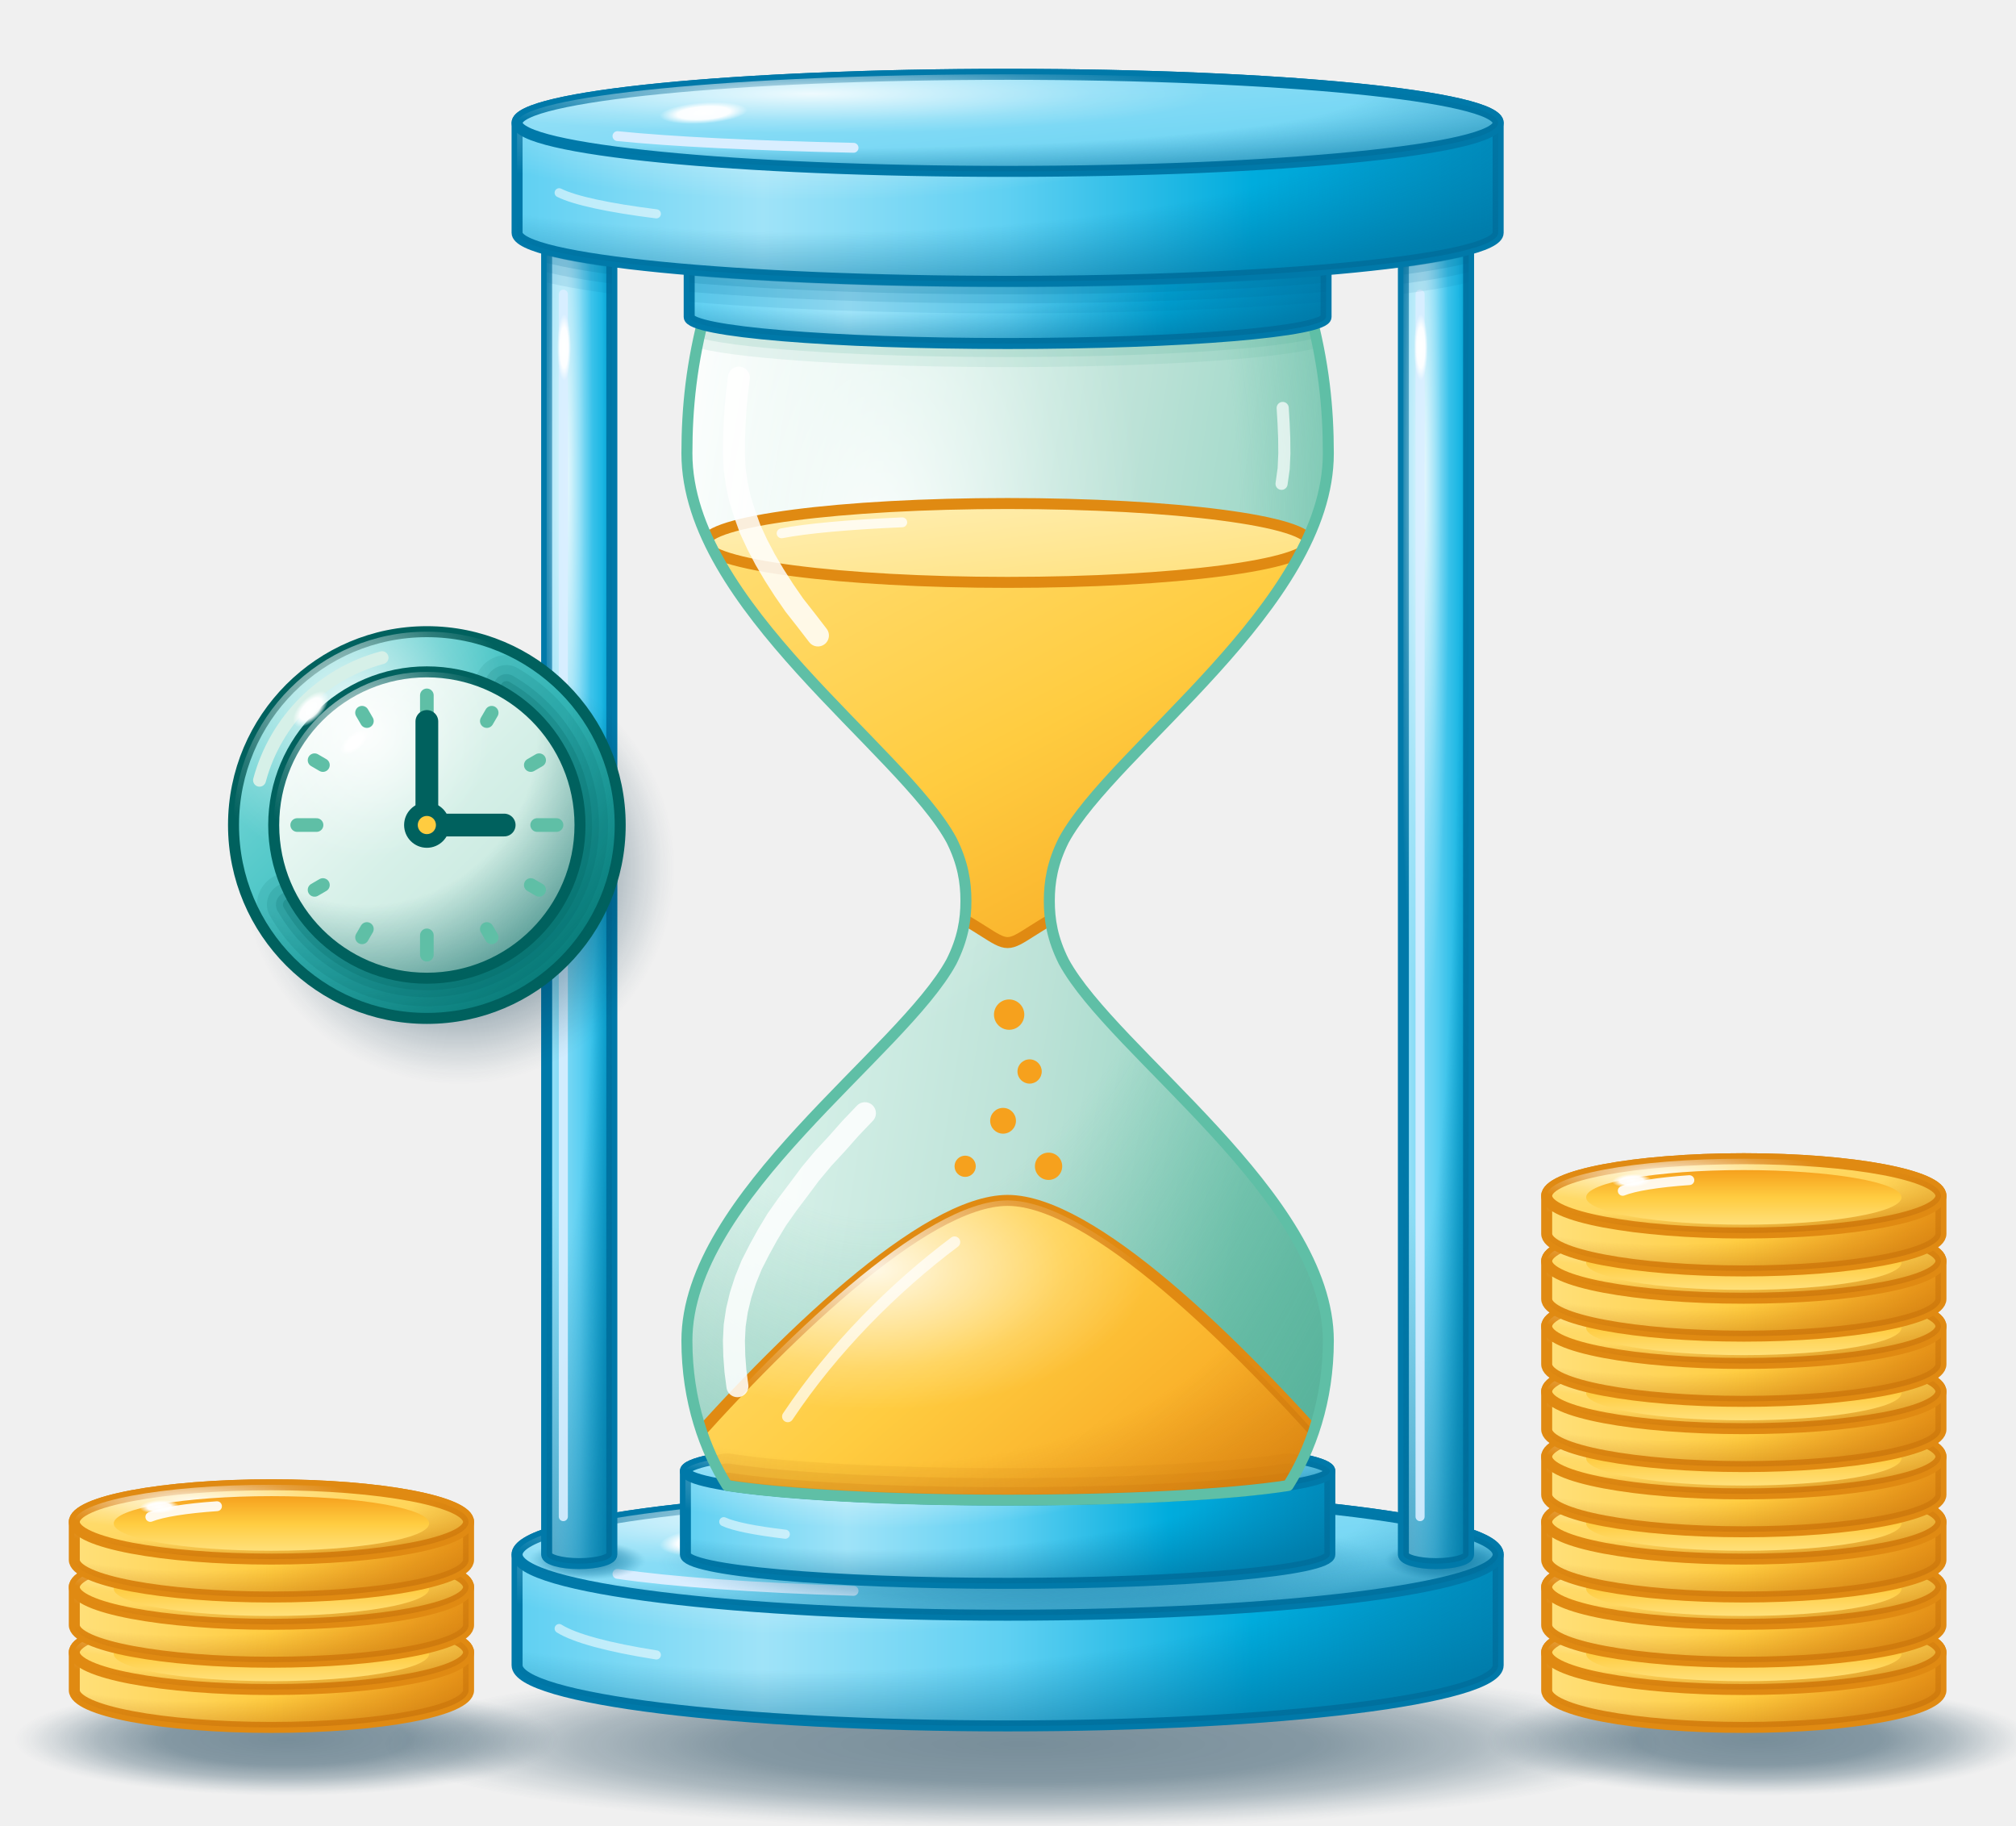
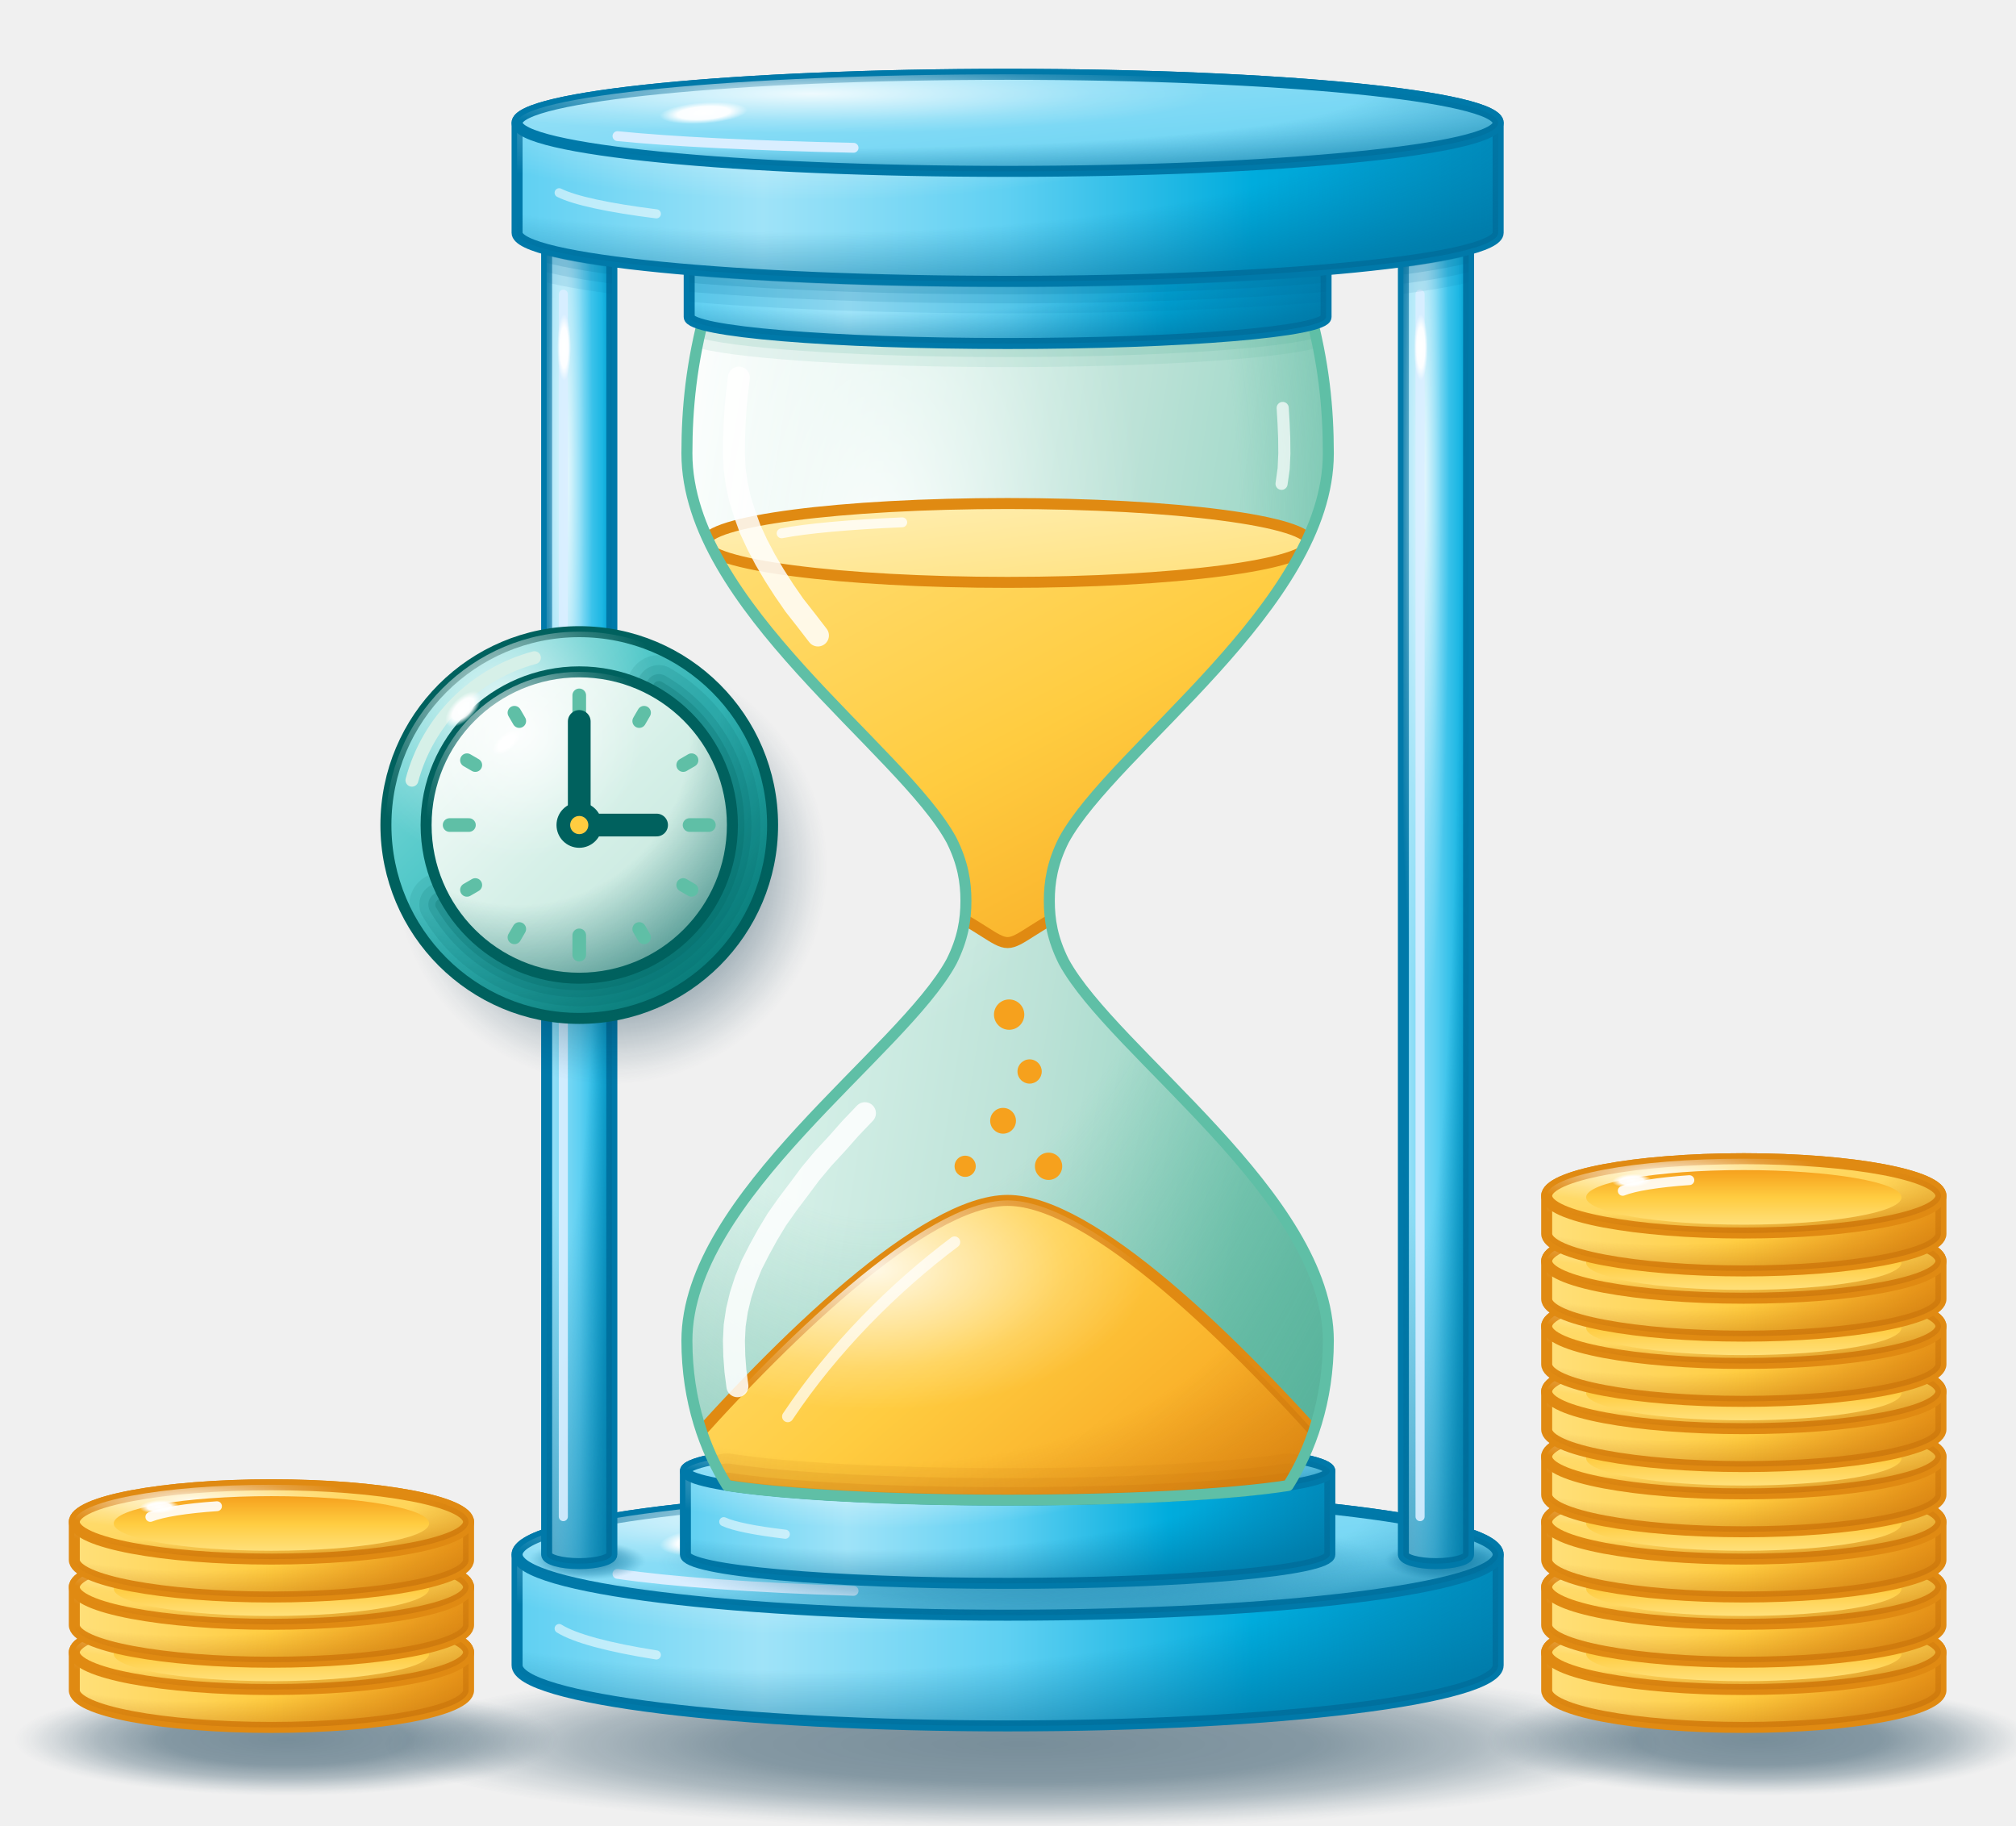
<svg xmlns="http://www.w3.org/2000/svg" viewBox="672 62 2659 2407" width="2659" height="2407">
  <defs>
    <radialGradient id="hourglass-B-clay-shadow">
      <stop offset="0" stop-color="#002c44" stop-opacity="0.5" />
      <stop offset="0.45" stop-color="#002c44" stop-opacity="0.45" />
      <stop offset="0.7" stop-color="#002c44" stop-opacity="0.275" />
      <stop offset="0.85" stop-color="#002c44" stop-opacity="0.12" />
      <stop offset="0.95" stop-color="#002c44" stop-opacity="0.03" />
      <stop offset="1" stop-color="#002c44" stop-opacity="0.0" />
    </radialGradient>
    <clipPath id="hourglass-B-clay-posts">
      <rect x="1393.0" y="330" width="86" height="1782" />
      <rect x="2523.0" y="330" width="86" height="1782" />
    </clipPath>
    <clipPath id="hourglass-B-clay-collar">
      <path d="M1581,380 L1581,480 A420,35 0 0 0 2421,480 L2421,380 A420,35 0 0 0 1581,380 Z" />
    </clipPath>
    <linearGradient id="hourglass-B-clay-frameSide" x1="0" y1="0" x2="1" y2="0">
      <stop offset="0.00" stop-color="#5fd0f2" />
      <stop offset="0.25" stop-color="#9fe3f8" />
      <stop offset="0.50" stop-color="#5fd0f2" />
      <stop offset="0.75" stop-color="#00acdd" />
      <stop offset="1.00" stop-color="#0094c6" />
    </linearGradient>
    <radialGradient id="hourglass-B-clay-puff-006a96" cx=".3" cy=".2" r="1.02">
      <stop offset="0" stop-color="#fff" stop-opacity="0.85" />
      <stop offset="0.12" stop-color="#fff" stop-opacity="0.55" />
      <stop offset="0.28" stop-color="#fff" stop-opacity="0.18" />
      <stop offset="0.4" stop-color="#fff" stop-opacity="0" />
      <stop offset="0.55" stop-color="#006a96" stop-opacity="0" />
      <stop offset="0.72" stop-color="#006a96" stop-opacity="0.3" />
      <stop offset="0.86" stop-color="#006a96" stop-opacity="0.55" />
      <stop offset="1" stop-color="#006a96" stop-opacity="0.72" />
    </radialGradient>
    <linearGradient id="hourglass-B-clay-frameTop" x1="0" y1="0" x2="1" y2="1">
      <stop offset="0.00" stop-color="#9fe3f8" />
      <stop offset="1.00" stop-color="#5fd0f2" />
    </linearGradient>
    <radialGradient id="hourglass-B-clay-spec">
      <stop offset="0" stop-color="#fff" stop-opacity="1" />
      <stop offset="0.6" stop-color="#fff" stop-opacity="0.95" />
      <stop offset="1" stop-color="#fff" stop-opacity="0" />
    </radialGradient>
    <radialGradient id="hourglass-B-clay-occ">
      <stop offset="0" stop-color="#006a96" stop-opacity="0.55" />
      <stop offset="0.45" stop-color="#006a96" stop-opacity="0.495" />
      <stop offset="0.7" stop-color="#006a96" stop-opacity="0.303" />
      <stop offset="0.85" stop-color="#006a96" stop-opacity="0.132" />
      <stop offset="0.95" stop-color="#006a96" stop-opacity="0.033" />
      <stop offset="1" stop-color="#006a96" stop-opacity="0.0" />
    </radialGradient>
    <linearGradient id="hourglass-B-clay-post" x1="0" y1="0" x2="1" y2="0">
      <stop offset="0.00" stop-color="#9fe3f8" />
      <stop offset="0.50" stop-color="#5fd0f2" />
      <stop offset="1.00" stop-color="#00acdd" />
    </linearGradient>
    <clipPath id="hourglass-B-clay-glassclip">
      <path d="M2399,470 C2418,540 2424,600 2424,660 C2424,860 2140,1050 2075,1170 C2060,1200 2056,1225 2056,1250 C2056,1275 2060,1300 2075,1330 C2140,1450 2424,1640 2424,1830 C2424,1910 2400,1975 2371,2021 A425,38 0 0 1 1631,2021 C1602,1975 1578,1910 1578,1830 C1578,1640 1862,1450 1927,1330 C1942,1300 1946,1275 1946,1250 C1946,1225 1942,1200 1927,1170 C1862,1050 1578,860 1578,660 C1578,600 1584,540 1603,470 Z" />
    </clipPath>
    <linearGradient id="hourglass-B-clay-glass" x1="0" y1="0" x2="1" y2="0.3">
      <stop offset="0.00" stop-color="#ffffff" />
      <stop offset="0.33" stop-color="#d6f0e8" />
      <stop offset="0.67" stop-color="#bce2d7" />
      <stop offset="1.00" stop-color="#8fd3c0" />
    </linearGradient>
    <radialGradient id="hourglass-B-clay-puff-3fa58b" cx=".3" cy=".2" r="1.02">
      <stop offset="0" stop-color="#fff" stop-opacity="0.85" />
      <stop offset="0.12" stop-color="#fff" stop-opacity="0.55" />
      <stop offset="0.28" stop-color="#fff" stop-opacity="0.18" />
      <stop offset="0.4" stop-color="#fff" stop-opacity="0" />
      <stop offset="0.55" stop-color="#3fa58b" stop-opacity="0" />
      <stop offset="0.72" stop-color="#3fa58b" stop-opacity="0.3" />
      <stop offset="0.86" stop-color="#3fa58b" stop-opacity="0.55" />
      <stop offset="1" stop-color="#3fa58b" stop-opacity="0.72" />
    </radialGradient>
    <linearGradient id="hourglass-B-clay-sand" x1="0" y1="0" x2="1" y2="1">
      <stop offset="0.00" stop-color="#ffe07a" />
      <stop offset="0.50" stop-color="#ffcc40" />
      <stop offset="1.00" stop-color="#f6a11d" />
    </linearGradient>
    <linearGradient id="hourglass-B-clay-sandTop" x1="0" y1="0" x2="1" y2="1">
      <stop offset="0.00" stop-color="#fff0b8" />
      <stop offset="1.00" stop-color="#ffe07a" />
    </linearGradient>
    <linearGradient id="hourglass-B-clay-pile" x1="0" y1="0" x2="1" y2="0.6">
      <stop offset="0.00" stop-color="#ffe07a" />
      <stop offset="0.50" stop-color="#ffcc40" />
      <stop offset="1.00" stop-color="#f6a11d" />
    </linearGradient>
    <radialGradient id="hourglass-B-clay-puff-c26f0a" cx=".3" cy=".2" r="1.02">
      <stop offset="0" stop-color="#fff" stop-opacity="0.85" />
      <stop offset="0.12" stop-color="#fff" stop-opacity="0.55" />
      <stop offset="0.28" stop-color="#fff" stop-opacity="0.18" />
      <stop offset="0.4" stop-color="#fff" stop-opacity="0" />
      <stop offset="0.55" stop-color="#c26f0a" stop-opacity="0" />
      <stop offset="0.72" stop-color="#c26f0a" stop-opacity="0.3" />
      <stop offset="0.86" stop-color="#c26f0a" stop-opacity="0.55" />
      <stop offset="1" stop-color="#c26f0a" stop-opacity="0.72" />
    </radialGradient>
    <radialGradient id="hourglass-B-clay-drop">
      <stop offset="0" stop-color="#002c44" stop-opacity="0.5" />
      <stop offset="0.45" stop-color="#002c44" stop-opacity="0.45" />
      <stop offset="0.7" stop-color="#002c44" stop-opacity="0.275" />
      <stop offset="0.85" stop-color="#002c44" stop-opacity="0.12" />
      <stop offset="0.95" stop-color="#002c44" stop-opacity="0.03" />
      <stop offset="1" stop-color="#002c44" stop-opacity="0.0" />
    </radialGradient>
    <linearGradient id="hourglass-B-clay-bezelL" x1="0" y1="0" x2="1" y2="1">
      <stop offset="0.00" stop-color="#8fe0e0" />
      <stop offset="0.50" stop-color="#3bbfc0" />
      <stop offset="1.00" stop-color="#059390" />
    </linearGradient>
    <radialGradient id="hourglass-B-clay-puff-00615e" cx=".3" cy=".2" r="1.02">
      <stop offset="0" stop-color="#fff" stop-opacity="0.85" />
      <stop offset="0.12" stop-color="#fff" stop-opacity="0.55" />
      <stop offset="0.28" stop-color="#fff" stop-opacity="0.18" />
      <stop offset="0.4" stop-color="#fff" stop-opacity="0" />
      <stop offset="0.55" stop-color="#00615e" stop-opacity="0" />
      <stop offset="0.72" stop-color="#00615e" stop-opacity="0.3" />
      <stop offset="0.86" stop-color="#00615e" stop-opacity="0.55" />
      <stop offset="1" stop-color="#00615e" stop-opacity="0.72" />
    </radialGradient>
    <linearGradient id="hourglass-B-clay-faceL" x1="0" y1="0" x2="1" y2="1">
      <stop offset="0.00" stop-color="#ffffff" />
      <stop offset="0.50" stop-color="#d6f0e8" />
      <stop offset="1.00" stop-color="#bce2d7" />
    </linearGradient>
    <linearGradient id="hourglass-B-clay-coinSide" x1="0" y1="0" x2="1" y2="0">
      <stop offset="0.00" stop-color="#ffe07a" />
      <stop offset="0.50" stop-color="#ffcc40" />
      <stop offset="1.00" stop-color="#f6a11d" />
    </linearGradient>
    <linearGradient id="hourglass-B-clay-coinTop" x1="0" y1="0" x2="1" y2="1">
      <stop offset="0.00" stop-color="#ffe07a" />
      <stop offset="1.00" stop-color="#ffcc40" />
    </linearGradient>
    <linearGradient id="hourglass-B-clay-coinRecess" x1="0" y1="0" x2="0" y2="1">
      <stop offset="0.00" stop-color="#f6a11d" />
      <stop offset="0.50" stop-color="#ffcc40" />
      <stop offset="1.00" stop-color="#ffe07a" />
    </linearGradient>
    <radialGradient id="hourglass-B-clay-coinocc">
      <stop offset="0" stop-color="#c26f0a" stop-opacity="0.55" />
      <stop offset="0.45" stop-color="#c26f0a" stop-opacity="0.495" />
      <stop offset="0.7" stop-color="#c26f0a" stop-opacity="0.303" />
      <stop offset="0.85" stop-color="#c26f0a" stop-opacity="0.132" />
      <stop offset="0.95" stop-color="#c26f0a" stop-opacity="0.033" />
      <stop offset="1" stop-color="#c26f0a" stop-opacity="0.0" />
    </radialGradient>
  </defs>
  <ellipse cx="2021" cy="2362" rx="840" ry="112" fill="url(#hourglass-B-clay-shadow)" />
  <ellipse cx="1050" cy="2356" rx="360" ry="74" fill="url(#hourglass-B-clay-shadow)" />
  <ellipse cx="2992" cy="2356" rx="360" ry="74" fill="url(#hourglass-B-clay-shadow)" />
  <path d="M1354,2112 L1354,2258 A647,80 0 0 0 2648,2258 L2648,2112 A647,80 0 0 0 1354,2112 Z" fill="url(#hourglass-B-clay-frameSide)" stroke="#0079a9" stroke-width="14.5" stroke-linejoin="round" />
  <path d="M1354,2112 L1354,2258 A647,80 0 0 0 2648,2258 L2648,2112 A647,80 0 0 0 1354,2112 Z" fill="url(#hourglass-B-clay-puff-006a96)" />
  <ellipse cx="2001" cy="2112" rx="647" ry="80" fill="url(#hourglass-B-clay-frameTop)" stroke="#0079a9" stroke-width="14.5" stroke-linejoin="round" />
  <ellipse cx="2001" cy="2112" rx="647" ry="80" fill="url(#hourglass-B-clay-puff-006a96)" />
  <ellipse cx="1600" cy="2096" rx="58" ry="18" transform="rotate(-4 1600 2096)" fill="url(#hourglass-B-clay-spec)" />
  <path d="M1486.4,2137.5 A594.2,50.96 0 0 0 1797.8,2159.9" fill="none" stroke="#d9eeff" stroke-width="13" stroke-linecap="round" />
  <path d="M1409.5,2209.6 A604.76,80 0 0 0 1537.7,2244.4" fill="none" stroke="#ffffff" stroke-width="12" stroke-linecap="round" opacity="0.55" />
  <ellipse cx="1446" cy="2120" rx="78" ry="26" fill="url(#hourglass-B-clay-occ)" />
  <ellipse cx="2576" cy="2120" rx="78" ry="26" fill="url(#hourglass-B-clay-occ)" />
  <ellipse cx="2016" cy="2122" rx="475" ry="72" fill="url(#hourglass-B-clay-occ)" />
  <path d="M1393.0,330 L1393.0,2112 A43.0,12 0 0 0 1479.0,2112 L1479.0,330 Z" fill="url(#hourglass-B-clay-post)" stroke="#0079a9" stroke-width="14.5" stroke-linejoin="round" />
  <path d="M1393.0,330 L1393.0,2112 A43.0,12 0 0 0 1479.0,2112 L1479.0,330 Z" fill="url(#hourglass-B-clay-puff-006a96)" />
  <path d="M1415.0,450 V2062" fill="none" stroke="#d9eeff" stroke-width="12" stroke-linecap="round" opacity="0.9" />
  <path d="M2523.0,330 L2523.0,2112 A43.0,12 0 0 0 2609.0,2112 L2609.0,330 Z" fill="url(#hourglass-B-clay-post)" stroke="#0079a9" stroke-width="14.5" stroke-linejoin="round" />
  <path d="M2523.0,330 L2523.0,2112 A43.0,12 0 0 0 2609.0,2112 L2609.0,330 Z" fill="url(#hourglass-B-clay-puff-006a96)" />
  <path d="M2545.0,450 V2062" fill="none" stroke="#d9eeff" stroke-width="12" stroke-linecap="round" opacity="0.9" />
  <path d="M1576,2002 L1576,2112 A425,38 0 0 0 2426,2112 L2426,2002 A425,38 0 0 0 1576,2002 Z" fill="url(#hourglass-B-clay-frameSide)" stroke="#0079a9" stroke-width="14.5" stroke-linejoin="round" />
  <path d="M1576,2002 L1576,2112 A425,38 0 0 0 2426,2112 L2426,2002 A425,38 0 0 0 1576,2002 Z" fill="url(#hourglass-B-clay-puff-006a96)" />
  <ellipse cx="2001" cy="2002" rx="425" ry="38" fill="url(#hourglass-B-clay-frameTop)" stroke="#0079a9" stroke-width="14.5" stroke-linejoin="round" />
  <ellipse cx="2001" cy="2002" rx="425" ry="38" fill="url(#hourglass-B-clay-puff-006a96)" />
  <ellipse cx="1738" cy="1994" rx="38" ry="9" transform="rotate(-4 1738 1994)" fill="url(#hourglass-B-clay-spec)" />
  <path d="M1678.7,2006.5 A372.2,8.96 0 0 0 1873.7,2010.4" fill="none" stroke="#d9eeff" stroke-width="13" stroke-linecap="round" />
  <path d="M1626.6,2068.7 A382.76,38 0 0 0 1707.8,2085.2" fill="none" stroke="#ffffff" stroke-width="12" stroke-linecap="round" opacity="0.55" />
  <path d="M2399,470 C2418,540 2424,600 2424,660 C2424,860 2140,1050 2075,1170 C2060,1200 2056,1225 2056,1250 C2056,1275 2060,1300 2075,1330 C2140,1450 2424,1640 2424,1830 C2424,1910 2400,1975 2371,2021 A425,38 0 0 1 1631,2021 C1602,1975 1578,1910 1578,1830 C1578,1640 1862,1450 1927,1330 C1942,1300 1946,1275 1946,1250 C1946,1225 1942,1200 1927,1170 C1862,1050 1578,860 1578,660 C1578,600 1584,540 1603,470 Z" fill="url(#hourglass-B-clay-glass)" />
  <path d="M2399,470 C2418,540 2424,600 2424,660 C2424,860 2140,1050 2075,1170 C2060,1200 2056,1225 2056,1250 C2056,1275 2060,1300 2075,1330 C2140,1450 2424,1640 2424,1830 C2424,1910 2400,1975 2371,2021 A425,38 0 0 1 1631,2021 C1602,1975 1578,1910 1578,1830 C1578,1640 1862,1450 1927,1330 C1942,1300 1946,1275 1946,1250 C1946,1225 1942,1200 1927,1170 C1862,1050 1578,860 1578,660 C1578,600 1584,540 1603,470 Z" fill="url(#hourglass-B-clay-puff-3fa58b)" />
  <g clip-path="url(#hourglass-B-clay-glassclip)">
    <path d="M1501,778 H2501 V1150 C2071,1215 2035,1305 2001,1305 C1967,1305 1931,1215 1501,1150 Z" fill="url(#hourglass-B-clay-sand)" stroke="#e08a12" stroke-width="14.5" stroke-linejoin="round" />
    <ellipse cx="2001" cy="778" rx="399" ry="52" fill="url(#hourglass-B-clay-sandTop)" stroke="#e08a12" stroke-width="14.5" stroke-linejoin="round" />
    <path d="M1702.9,765.3 A328.944,30 0 0 1 1862.0,750.8" fill="none" stroke="#ffffff" stroke-width="13" stroke-linecap="round" opacity="0.8" />
    <circle cx="2003" cy="1400" r="20" fill="#f6a11d" />
    <circle cx="2030" cy="1475" r="16" fill="#f6a11d" />
    <circle cx="1995" cy="1540" r="17" fill="#f6a11d" />
    <circle cx="2055" cy="1600" r="18" fill="#f6a11d" />
    <circle cx="1945" cy="1600" r="14" fill="#f6a11d" />
    <path d="M1561,1990 C1701,1830 1891,1645 2001,1645 C2111,1645 2301,1830 2441,1990 V2100 H1561 Z" fill="url(#hourglass-B-clay-pile)" stroke="#e08a12" stroke-width="14.5" stroke-linejoin="round" />
    <path d="M1561,1990 C1701,1830 1891,1645 2001,1645 C2111,1645 2301,1830 2441,1990 V2100 H1561 Z" fill="url(#hourglass-B-clay-puff-c26f0a)" />
    <g>
      <path d="M2371,2021 A425,38 0 0 1 1631,2021" fill="none" stroke="#c26f0a" stroke-width="84.5" stroke-opacity="0.1" stroke-linecap="round" />
      <path d="M2371,2021 A425,38 0 0 1 1631,2021" fill="none" stroke="#c26f0a" stroke-width="58.1" stroke-opacity="0.13" stroke-linecap="round" />
      <path d="M2371,2021 A425,38 0 0 1 1631,2021" fill="none" stroke="#c26f0a" stroke-width="34.3" stroke-opacity="0.17" stroke-linecap="round" />
      <path d="M2371,2021 A425,38 0 0 1 1631,2021" fill="none" stroke="#c26f0a" stroke-width="15.8" stroke-opacity="0.22" stroke-linecap="round" />
    </g>
    <g>
      <path d="M1603,480 A420,35 0 0 0 2399,480" fill="none" stroke="#3fa58b" stroke-width="84.5" stroke-opacity="0.1" stroke-linecap="round" />
      <path d="M1603,480 A420,35 0 0 0 2399,480" fill="none" stroke="#3fa58b" stroke-width="58.1" stroke-opacity="0.13" stroke-linecap="round" />
      <path d="M1603,480 A420,35 0 0 0 2399,480" fill="none" stroke="#3fa58b" stroke-width="34.3" stroke-opacity="0.17" stroke-linecap="round" />
      <path d="M1603,480 A420,35 0 0 0 2399,480" fill="none" stroke="#3fa58b" stroke-width="15.8" stroke-opacity="0.22" stroke-linecap="round" />
    </g>
    <path d="M1931,1700 C1851,1760 1771,1840 1711,1930" fill="none" stroke="#ffffff" stroke-width="15" stroke-linecap="round" opacity="0.7" />
  </g>
  <path d="M1646.5,560 L1644.1,580 L1642.2,600 L1641.0,620 L1640.2,640 L1640.0,660 L1640.9,680 L1643.7,700 L1648.0,720 L1654.3,740 L1661.5,760 L1670.8,780 L1681.3,800 L1693.1,820 L1705.9,840 L1719.7,860 L1735.4,880 L1750.8,900" fill="none" stroke="#ffffff" stroke-width="29" stroke-linecap="round" opacity="0.85" />
  <path d="M1812.8,1530 L1793.7,1550 L1776.0,1570 L1757.5,1590 L1740.8,1610 L1725.9,1630 L1710.8,1650 L1696.7,1670 L1684.6,1690 L1673.6,1710 L1663.4,1730 L1655.3,1750 L1648.8,1770 L1644.0,1790 L1641.0,1810 L1640.0,1830 L1640.5,1850 L1642.0,1870 L1644.6,1890" fill="none" stroke="#ffffff" stroke-width="29" stroke-linecap="round" opacity="0.85" />
  <path d="M2363.8,600 L2365.0,620 L2365.8,640 L2366.0,660 L2365.1,680 L2362.3,700" fill="none" stroke="#ffffff" stroke-width="16" stroke-linecap="round" opacity="0.7" />
  <path d="M2399,470 C2418,540 2424,600 2424,660 C2424,860 2140,1050 2075,1170 C2060,1200 2056,1225 2056,1250 C2056,1275 2060,1300 2075,1330 C2140,1450 2424,1640 2424,1830 C2424,1910 2400,1975 2371,2021 A425,38 0 0 1 1631,2021 C1602,1975 1578,1910 1578,1830 C1578,1640 1862,1450 1927,1330 C1942,1300 1946,1275 1946,1250 C1946,1225 1942,1200 1927,1170 C1862,1050 1578,860 1578,660 C1578,600 1584,540 1603,470 Z" fill="none" stroke="#5fbfa6" stroke-width="14.5" stroke-linejoin="round" />
  <path d="M1581,380 L1581,480 A420,35 0 0 0 2421,480 L2421,380 A420,35 0 0 0 1581,380 Z" fill="url(#hourglass-B-clay-frameSide)" stroke="#0079a9" stroke-width="14.5" stroke-linejoin="round" />
  <path d="M1581,380 L1581,480 A420,35 0 0 0 2421,480 L2421,380 A420,35 0 0 0 1581,380 Z" fill="url(#hourglass-B-clay-puff-006a96)" />
  <g clip-path="url(#hourglass-B-clay-posts)">
    <path d="M1354,369 A647,64 0 0 0 2648,369" fill="none" stroke="#006a96" stroke-width="84.5" stroke-opacity="0.1" stroke-linecap="round" />
    <path d="M1354,369 A647,64 0 0 0 2648,369" fill="none" stroke="#006a96" stroke-width="58.1" stroke-opacity="0.13" stroke-linecap="round" />
    <path d="M1354,369 A647,64 0 0 0 2648,369" fill="none" stroke="#006a96" stroke-width="34.3" stroke-opacity="0.17" stroke-linecap="round" />
    <path d="M1354,369 A647,64 0 0 0 2648,369" fill="none" stroke="#006a96" stroke-width="15.8" stroke-opacity="0.22" stroke-linecap="round" />
  </g>
  <g clip-path="url(#hourglass-B-clay-collar)">
    <path d="M1354,369 A647,64 0 0 0 2648,369" fill="none" stroke="#006a96" stroke-width="84.5" stroke-opacity="0.1" stroke-linecap="round" />
    <path d="M1354,369 A647,64 0 0 0 2648,369" fill="none" stroke="#006a96" stroke-width="58.1" stroke-opacity="0.13" stroke-linecap="round" />
    <path d="M1354,369 A647,64 0 0 0 2648,369" fill="none" stroke="#006a96" stroke-width="34.3" stroke-opacity="0.17" stroke-linecap="round" />
    <path d="M1354,369 A647,64 0 0 0 2648,369" fill="none" stroke="#006a96" stroke-width="15.8" stroke-opacity="0.22" stroke-linecap="round" />
  </g>
  <path d="M1354,224 L1354,369 A647,64 0 0 0 2648,369 L2648,224 A647,64 0 0 0 1354,224 Z" fill="url(#hourglass-B-clay-frameSide)" stroke="#0079a9" stroke-width="14.5" stroke-linejoin="round" />
  <path d="M1354,224 L1354,369 A647,64 0 0 0 2648,369 L2648,224 A647,64 0 0 0 1354,224 Z" fill="url(#hourglass-B-clay-puff-006a96)" />
  <ellipse cx="2001" cy="224" rx="647" ry="64" fill="url(#hourglass-B-clay-frameTop)" stroke="#0079a9" stroke-width="14.5" stroke-linejoin="round" />
  <ellipse cx="2001" cy="224" rx="647" ry="64" fill="url(#hourglass-B-clay-puff-006a96)" />
  <ellipse cx="1600" cy="211" rx="58" ry="14" transform="rotate(-4 1600 211)" fill="url(#hourglass-B-clay-spec)" />
  <path d="M1486.4,241.5 A594.2,34.96 0 0 0 1797.8,256.9" fill="none" stroke="#d9eeff" stroke-width="13" stroke-linecap="round" />
  <path d="M1409.5,316.2 A604.76,64 0 0 0 1537.7,344.0" fill="none" stroke="#ffffff" stroke-width="12" stroke-linecap="round" opacity="0.55" />
  <ellipse cx="1416" cy="520" rx="9" ry="44" transform="rotate(0 1416 520)" fill="url(#hourglass-B-clay-spec)" />
  <ellipse cx="2546" cy="520" rx="9" ry="44" transform="rotate(0 2546 520)" fill="url(#hourglass-B-clay-spec)" />
-   <ellipse cx="1276.9" cy="1206.5" rx="286.0" ry="286.0" fill="url(#hourglass-B-clay-drop)" />
-   <circle cx="1235" cy="1150" r="255" fill="url(#hourglass-B-clay-bezelL)" stroke="#00615e" stroke-width="14.5" stroke-linejoin="round" />
-   <circle cx="1235" cy="1150" r="255" fill="url(#hourglass-B-clay-puff-00615e)" />
-   <path d="M1014.3,1090.9 A228.5,228.5 0 0 1 1175.9,929.3" fill="none" stroke="#d6f0e8" stroke-width="17" stroke-linecap="round" />
+   <ellipse cx="1477.9" cy="1206.5" rx="286.0" ry="286.0" fill="url(#hourglass-B-clay-drop)" />
+   <circle cx="1436" cy="1150" r="255" fill="url(#hourglass-B-clay-bezelL)" stroke="#00615e" stroke-width="14.5" stroke-linejoin="round" />
+   <circle cx="1436" cy="1150" r="255" fill="url(#hourglass-B-clay-puff-00615e)" />
+   <path d="M1215.3,1090.9 A228.5,228.5 0 0 1 1376.9,929.3" fill="none" stroke="#d6f0e8" stroke-width="17" stroke-linecap="round" />
  <g>
-     <path d="M1340.0,968.1 A210,210 0 1 1 1053.1,1255.0" fill="none" stroke="#00615e" stroke-width="84.5" stroke-opacity="0.1" stroke-linecap="round" />
-     <path d="M1340.0,968.1 A210,210 0 1 1 1053.1,1255.0" fill="none" stroke="#00615e" stroke-width="58.1" stroke-opacity="0.13" stroke-linecap="round" />
-     <path d="M1340.0,968.1 A210,210 0 1 1 1053.1,1255.0" fill="none" stroke="#00615e" stroke-width="34.3" stroke-opacity="0.17" stroke-linecap="round" />
-     <path d="M1340.0,968.1 A210,210 0 1 1 1053.1,1255.0" fill="none" stroke="#00615e" stroke-width="15.8" stroke-opacity="0.22" stroke-linecap="round" />
+     <path d="M1541.0,968.1 A210,210 0 1 1 1254.1,1255.0" fill="none" stroke="#00615e" stroke-width="84.5" stroke-opacity="0.1" stroke-linecap="round" />
+     <path d="M1541.0,968.1 A210,210 0 1 1 1254.1,1255.0" fill="none" stroke="#00615e" stroke-width="58.1" stroke-opacity="0.13" stroke-linecap="round" />
+     <path d="M1541.0,968.1 A210,210 0 1 1 1254.1,1255.0" fill="none" stroke="#00615e" stroke-width="34.3" stroke-opacity="0.17" stroke-linecap="round" />
+     <path d="M1541.0,968.1 A210,210 0 1 1 1254.1,1255.0" fill="none" stroke="#00615e" stroke-width="15.8" stroke-opacity="0.22" stroke-linecap="round" />
  </g>
-   <circle cx="1235" cy="1150" r="202" fill="url(#hourglass-B-clay-faceL)" stroke="#00615e" stroke-width="14.5" stroke-linejoin="round" />
-   <circle cx="1235" cy="1150" r="202" fill="url(#hourglass-B-clay-puff-00615e)" />
-   <path d="M1380.5,1150.0 L1406.0,1150.0" stroke="#5fbfa6" stroke-width="18" stroke-linecap="round" />
-   <path d="M1372.1,1229.1 L1383.1,1235.5" stroke="#5fbfa6" stroke-width="18" stroke-linecap="round" />
-   <path d="M1314.1,1287.1 L1320.5,1298.1" stroke="#5fbfa6" stroke-width="18" stroke-linecap="round" />
-   <path d="M1235.0,1295.5 L1235.0,1321.0" stroke="#5fbfa6" stroke-width="18" stroke-linecap="round" />
-   <path d="M1155.9,1287.1 L1149.5,1298.1" stroke="#5fbfa6" stroke-width="18" stroke-linecap="round" />
-   <path d="M1097.9,1229.1 L1086.9,1235.5" stroke="#5fbfa6" stroke-width="18" stroke-linecap="round" />
-   <path d="M1089.5,1150.0 L1064.0,1150.0" stroke="#5fbfa6" stroke-width="18" stroke-linecap="round" />
-   <path d="M1097.9,1070.9 L1086.9,1064.5" stroke="#5fbfa6" stroke-width="18" stroke-linecap="round" />
-   <path d="M1155.9,1012.9 L1149.5,1001.9" stroke="#5fbfa6" stroke-width="18" stroke-linecap="round" />
-   <path d="M1235.0,1004.5 L1235.0,979.0" stroke="#5fbfa6" stroke-width="18" stroke-linecap="round" />
-   <path d="M1314.1,1012.9 L1320.5,1001.9" stroke="#5fbfa6" stroke-width="18" stroke-linecap="round" />
-   <path d="M1372.1,1070.9 L1383.1,1064.5" stroke="#5fbfa6" stroke-width="18" stroke-linecap="round" />
-   <path d="M1235,1013.4 V1150 H1337" fill="none" stroke="#00615e" stroke-width="30" stroke-linecap="round" stroke-linejoin="round" />
-   <circle cx="1235" cy="1150" r="30" fill="#00615e" />
-   <circle cx="1235" cy="1150" r="12" fill="#ffcc40" />
-   <ellipse cx="1082" cy="997" rx="30" ry="15" transform="rotate(-45 1082 997)" fill="url(#hourglass-B-clay-spec)" />
-   <ellipse cx="1139" cy="1041" rx="22" ry="11" transform="rotate(-40 1139 1041)" fill="url(#hourglass-B-clay-spec)" />
+   <circle cx="1436" cy="1150" r="202" fill="url(#hourglass-B-clay-faceL)" stroke="#00615e" stroke-width="14.5" stroke-linejoin="round" />
+   <circle cx="1436" cy="1150" r="202" fill="url(#hourglass-B-clay-puff-00615e)" />
+   <path d="M1581.5,1150.0 L1607.0,1150.0" stroke="#5fbfa6" stroke-width="18" stroke-linecap="round" />
+   <path d="M1573.1,1229.1 L1584.1,1235.5" stroke="#5fbfa6" stroke-width="18" stroke-linecap="round" />
+   <path d="M1515.1,1287.1 L1521.5,1298.1" stroke="#5fbfa6" stroke-width="18" stroke-linecap="round" />
+   <path d="M1436.0,1295.5 L1436.0,1321.0" stroke="#5fbfa6" stroke-width="18" stroke-linecap="round" />
+   <path d="M1356.9,1287.1 L1350.5,1298.1" stroke="#5fbfa6" stroke-width="18" stroke-linecap="round" />
+   <path d="M1298.9,1229.1 L1287.9,1235.5" stroke="#5fbfa6" stroke-width="18" stroke-linecap="round" />
+   <path d="M1290.5,1150.0 L1265.0,1150.0" stroke="#5fbfa6" stroke-width="18" stroke-linecap="round" />
+   <path d="M1298.9,1070.9 L1287.9,1064.5" stroke="#5fbfa6" stroke-width="18" stroke-linecap="round" />
+   <path d="M1356.9,1012.9 L1350.5,1001.9" stroke="#5fbfa6" stroke-width="18" stroke-linecap="round" />
+   <path d="M1436.0,1004.5 L1436.0,979.0" stroke="#5fbfa6" stroke-width="18" stroke-linecap="round" />
+   <path d="M1515.1,1012.9 L1521.5,1001.9" stroke="#5fbfa6" stroke-width="18" stroke-linecap="round" />
+   <path d="M1573.1,1070.9 L1584.1,1064.5" stroke="#5fbfa6" stroke-width="18" stroke-linecap="round" />
+   <path d="M1436,1013.4 V1150 H1538" fill="none" stroke="#00615e" stroke-width="30" stroke-linecap="round" stroke-linejoin="round" />
+   <circle cx="1436" cy="1150" r="30" fill="#00615e" />
+   <circle cx="1436" cy="1150" r="12" fill="#ffcc40" />
+   <ellipse cx="1283" cy="997" rx="30" ry="15" transform="rotate(-45 1283 997)" fill="url(#hourglass-B-clay-spec)" />
+   <ellipse cx="1340" cy="1041" rx="22" ry="11" transform="rotate(-40 1340 1041)" fill="url(#hourglass-B-clay-spec)" />
  <path d="M770,2241 L770,2291 A260,49 0 0 0 1290,2291 L1290,2241 A260,49 0 0 0 770,2241 Z" fill="url(#hourglass-B-clay-coinSide)" stroke="#e08a12" stroke-width="14.5" stroke-linejoin="round" />
  <path d="M770,2241 L770,2291 A260,49 0 0 0 1290,2291 L1290,2241 A260,49 0 0 0 770,2241 Z" fill="url(#hourglass-B-clay-puff-c26f0a)" />
  <ellipse cx="1030" cy="2241" rx="260" ry="49" fill="url(#hourglass-B-clay-coinTop)" stroke="#e08a12" stroke-width="14.5" stroke-linejoin="round" />
  <ellipse cx="1030" cy="2241" rx="260" ry="49" fill="url(#hourglass-B-clay-puff-c26f0a)" />
  <ellipse cx="1030" cy="2243" rx="208" ry="36" fill="url(#hourglass-B-clay-coinRecess)" />
  <path d="M870.3,2234.4 A170,25 0 0 1 958.2,2220.3" fill="none" stroke="#ffffff" stroke-width="13" stroke-linecap="round" opacity="0.9" />
  <ellipse cx="882" cy="2221" rx="26" ry="9" transform="rotate(-3 882 2221)" fill="url(#hourglass-B-clay-spec)" />
  <ellipse cx="1038" cy="2215" rx="238" ry="35.3" fill="url(#hourglass-B-clay-coinocc)" />
  <path d="M770,2155 L770,2205 A260,49 0 0 0 1290,2205 L1290,2155 A260,49 0 0 0 770,2155 Z" fill="url(#hourglass-B-clay-coinSide)" stroke="#e08a12" stroke-width="14.5" stroke-linejoin="round" />
  <path d="M770,2155 L770,2205 A260,49 0 0 0 1290,2205 L1290,2155 A260,49 0 0 0 770,2155 Z" fill="url(#hourglass-B-clay-puff-c26f0a)" />
  <ellipse cx="1030" cy="2155" rx="260" ry="49" fill="url(#hourglass-B-clay-coinTop)" stroke="#e08a12" stroke-width="14.5" stroke-linejoin="round" />
  <ellipse cx="1030" cy="2155" rx="260" ry="49" fill="url(#hourglass-B-clay-puff-c26f0a)" />
  <ellipse cx="1030" cy="2157" rx="208" ry="36" fill="url(#hourglass-B-clay-coinRecess)" />
  <path d="M870.3,2148.4 A170,25 0 0 1 958.2,2134.3" fill="none" stroke="#ffffff" stroke-width="13" stroke-linecap="round" opacity="0.9" />
  <ellipse cx="882" cy="2135" rx="26" ry="9" transform="rotate(-3 882 2135)" fill="url(#hourglass-B-clay-spec)" />
  <ellipse cx="1038" cy="2129" rx="238" ry="35.3" fill="url(#hourglass-B-clay-coinocc)" />
  <path d="M770,2069 L770,2119 A260,49 0 0 0 1290,2119 L1290,2069 A260,49 0 0 0 770,2069 Z" fill="url(#hourglass-B-clay-coinSide)" stroke="#e08a12" stroke-width="14.5" stroke-linejoin="round" />
  <path d="M770,2069 L770,2119 A260,49 0 0 0 1290,2119 L1290,2069 A260,49 0 0 0 770,2069 Z" fill="url(#hourglass-B-clay-puff-c26f0a)" />
  <ellipse cx="1030" cy="2069" rx="260" ry="49" fill="url(#hourglass-B-clay-coinTop)" stroke="#e08a12" stroke-width="14.5" stroke-linejoin="round" />
  <ellipse cx="1030" cy="2069" rx="260" ry="49" fill="url(#hourglass-B-clay-puff-c26f0a)" />
  <ellipse cx="1030" cy="2071" rx="208" ry="36" fill="url(#hourglass-B-clay-coinRecess)" />
  <path d="M870.3,2062.4 A170,25 0 0 1 958.2,2048.3" fill="none" stroke="#ffffff" stroke-width="13" stroke-linecap="round" opacity="0.9" />
  <ellipse cx="882" cy="2049" rx="26" ry="9" transform="rotate(-3 882 2049)" fill="url(#hourglass-B-clay-spec)" />
  <path d="M2712,2241 L2712,2291 A260,49 0 0 0 3232,2291 L3232,2241 A260,49 0 0 0 2712,2241 Z" fill="url(#hourglass-B-clay-coinSide)" stroke="#e08a12" stroke-width="14.5" stroke-linejoin="round" />
  <path d="M2712,2241 L2712,2291 A260,49 0 0 0 3232,2291 L3232,2241 A260,49 0 0 0 2712,2241 Z" fill="url(#hourglass-B-clay-puff-c26f0a)" />
  <ellipse cx="2972" cy="2241" rx="260" ry="49" fill="url(#hourglass-B-clay-coinTop)" stroke="#e08a12" stroke-width="14.5" stroke-linejoin="round" />
  <ellipse cx="2972" cy="2241" rx="260" ry="49" fill="url(#hourglass-B-clay-puff-c26f0a)" />
  <ellipse cx="2972" cy="2243" rx="208" ry="36" fill="url(#hourglass-B-clay-coinRecess)" />
  <path d="M2812.3,2234.4 A170,25 0 0 1 2900.2,2220.3" fill="none" stroke="#ffffff" stroke-width="13" stroke-linecap="round" opacity="0.9" />
  <ellipse cx="2824" cy="2221" rx="26" ry="9" transform="rotate(-3 2824 2221)" fill="url(#hourglass-B-clay-spec)" />
  <ellipse cx="2980" cy="2215" rx="238" ry="35.3" fill="url(#hourglass-B-clay-coinocc)" />
  <path d="M2712,2155 L2712,2205 A260,49 0 0 0 3232,2205 L3232,2155 A260,49 0 0 0 2712,2155 Z" fill="url(#hourglass-B-clay-coinSide)" stroke="#e08a12" stroke-width="14.5" stroke-linejoin="round" />
  <path d="M2712,2155 L2712,2205 A260,49 0 0 0 3232,2205 L3232,2155 A260,49 0 0 0 2712,2155 Z" fill="url(#hourglass-B-clay-puff-c26f0a)" />
  <ellipse cx="2972" cy="2155" rx="260" ry="49" fill="url(#hourglass-B-clay-coinTop)" stroke="#e08a12" stroke-width="14.5" stroke-linejoin="round" />
  <ellipse cx="2972" cy="2155" rx="260" ry="49" fill="url(#hourglass-B-clay-puff-c26f0a)" />
  <ellipse cx="2972" cy="2157" rx="208" ry="36" fill="url(#hourglass-B-clay-coinRecess)" />
  <path d="M2812.3,2148.4 A170,25 0 0 1 2900.2,2134.3" fill="none" stroke="#ffffff" stroke-width="13" stroke-linecap="round" opacity="0.9" />
  <ellipse cx="2824" cy="2135" rx="26" ry="9" transform="rotate(-3 2824 2135)" fill="url(#hourglass-B-clay-spec)" />
  <ellipse cx="2980" cy="2129" rx="238" ry="35.3" fill="url(#hourglass-B-clay-coinocc)" />
  <path d="M2712,2069 L2712,2119 A260,49 0 0 0 3232,2119 L3232,2069 A260,49 0 0 0 2712,2069 Z" fill="url(#hourglass-B-clay-coinSide)" stroke="#e08a12" stroke-width="14.5" stroke-linejoin="round" />
  <path d="M2712,2069 L2712,2119 A260,49 0 0 0 3232,2119 L3232,2069 A260,49 0 0 0 2712,2069 Z" fill="url(#hourglass-B-clay-puff-c26f0a)" />
  <ellipse cx="2972" cy="2069" rx="260" ry="49" fill="url(#hourglass-B-clay-coinTop)" stroke="#e08a12" stroke-width="14.5" stroke-linejoin="round" />
  <ellipse cx="2972" cy="2069" rx="260" ry="49" fill="url(#hourglass-B-clay-puff-c26f0a)" />
  <ellipse cx="2972" cy="2071" rx="208" ry="36" fill="url(#hourglass-B-clay-coinRecess)" />
  <path d="M2812.3,2062.4 A170,25 0 0 1 2900.2,2048.3" fill="none" stroke="#ffffff" stroke-width="13" stroke-linecap="round" opacity="0.9" />
  <ellipse cx="2824" cy="2049" rx="26" ry="9" transform="rotate(-3 2824 2049)" fill="url(#hourglass-B-clay-spec)" />
  <ellipse cx="2980" cy="2043" rx="238" ry="35.3" fill="url(#hourglass-B-clay-coinocc)" />
  <path d="M2712,1983 L2712,2033 A260,49 0 0 0 3232,2033 L3232,1983 A260,49 0 0 0 2712,1983 Z" fill="url(#hourglass-B-clay-coinSide)" stroke="#e08a12" stroke-width="14.5" stroke-linejoin="round" />
  <path d="M2712,1983 L2712,2033 A260,49 0 0 0 3232,2033 L3232,1983 A260,49 0 0 0 2712,1983 Z" fill="url(#hourglass-B-clay-puff-c26f0a)" />
  <ellipse cx="2972" cy="1983" rx="260" ry="49" fill="url(#hourglass-B-clay-coinTop)" stroke="#e08a12" stroke-width="14.5" stroke-linejoin="round" />
  <ellipse cx="2972" cy="1983" rx="260" ry="49" fill="url(#hourglass-B-clay-puff-c26f0a)" />
  <ellipse cx="2972" cy="1985" rx="208" ry="36" fill="url(#hourglass-B-clay-coinRecess)" />
  <path d="M2812.3,1976.4 A170,25 0 0 1 2900.2,1962.3" fill="none" stroke="#ffffff" stroke-width="13" stroke-linecap="round" opacity="0.9" />
  <ellipse cx="2824" cy="1963" rx="26" ry="9" transform="rotate(-3 2824 1963)" fill="url(#hourglass-B-clay-spec)" />
  <ellipse cx="2980" cy="1957" rx="238" ry="35.3" fill="url(#hourglass-B-clay-coinocc)" />
  <path d="M2712,1897 L2712,1947 A260,49 0 0 0 3232,1947 L3232,1897 A260,49 0 0 0 2712,1897 Z" fill="url(#hourglass-B-clay-coinSide)" stroke="#e08a12" stroke-width="14.5" stroke-linejoin="round" />
  <path d="M2712,1897 L2712,1947 A260,49 0 0 0 3232,1947 L3232,1897 A260,49 0 0 0 2712,1897 Z" fill="url(#hourglass-B-clay-puff-c26f0a)" />
  <ellipse cx="2972" cy="1897" rx="260" ry="49" fill="url(#hourglass-B-clay-coinTop)" stroke="#e08a12" stroke-width="14.5" stroke-linejoin="round" />
  <ellipse cx="2972" cy="1897" rx="260" ry="49" fill="url(#hourglass-B-clay-puff-c26f0a)" />
  <ellipse cx="2972" cy="1899" rx="208" ry="36" fill="url(#hourglass-B-clay-coinRecess)" />
  <path d="M2812.3,1890.4 A170,25 0 0 1 2900.2,1876.3" fill="none" stroke="#ffffff" stroke-width="13" stroke-linecap="round" opacity="0.9" />
  <ellipse cx="2824" cy="1877" rx="26" ry="9" transform="rotate(-3 2824 1877)" fill="url(#hourglass-B-clay-spec)" />
  <ellipse cx="2980" cy="1871" rx="238" ry="35.3" fill="url(#hourglass-B-clay-coinocc)" />
  <path d="M2712,1811 L2712,1861 A260,49 0 0 0 3232,1861 L3232,1811 A260,49 0 0 0 2712,1811 Z" fill="url(#hourglass-B-clay-coinSide)" stroke="#e08a12" stroke-width="14.5" stroke-linejoin="round" />
  <path d="M2712,1811 L2712,1861 A260,49 0 0 0 3232,1861 L3232,1811 A260,49 0 0 0 2712,1811 Z" fill="url(#hourglass-B-clay-puff-c26f0a)" />
  <ellipse cx="2972" cy="1811" rx="260" ry="49" fill="url(#hourglass-B-clay-coinTop)" stroke="#e08a12" stroke-width="14.5" stroke-linejoin="round" />
  <ellipse cx="2972" cy="1811" rx="260" ry="49" fill="url(#hourglass-B-clay-puff-c26f0a)" />
  <ellipse cx="2972" cy="1813" rx="208" ry="36" fill="url(#hourglass-B-clay-coinRecess)" />
  <path d="M2812.3,1804.4 A170,25 0 0 1 2900.2,1790.3" fill="none" stroke="#ffffff" stroke-width="13" stroke-linecap="round" opacity="0.9" />
  <ellipse cx="2824" cy="1791" rx="26" ry="9" transform="rotate(-3 2824 1791)" fill="url(#hourglass-B-clay-spec)" />
  <ellipse cx="2980" cy="1785" rx="238" ry="35.3" fill="url(#hourglass-B-clay-coinocc)" />
  <path d="M2712,1725 L2712,1775 A260,49 0 0 0 3232,1775 L3232,1725 A260,49 0 0 0 2712,1725 Z" fill="url(#hourglass-B-clay-coinSide)" stroke="#e08a12" stroke-width="14.5" stroke-linejoin="round" />
  <path d="M2712,1725 L2712,1775 A260,49 0 0 0 3232,1775 L3232,1725 A260,49 0 0 0 2712,1725 Z" fill="url(#hourglass-B-clay-puff-c26f0a)" />
  <ellipse cx="2972" cy="1725" rx="260" ry="49" fill="url(#hourglass-B-clay-coinTop)" stroke="#e08a12" stroke-width="14.5" stroke-linejoin="round" />
  <ellipse cx="2972" cy="1725" rx="260" ry="49" fill="url(#hourglass-B-clay-puff-c26f0a)" />
  <ellipse cx="2972" cy="1727" rx="208" ry="36" fill="url(#hourglass-B-clay-coinRecess)" />
  <path d="M2812.3,1718.4 A170,25 0 0 1 2900.2,1704.3" fill="none" stroke="#ffffff" stroke-width="13" stroke-linecap="round" opacity="0.9" />
  <ellipse cx="2824" cy="1705" rx="26" ry="9" transform="rotate(-3 2824 1705)" fill="url(#hourglass-B-clay-spec)" />
  <ellipse cx="2980" cy="1699" rx="238" ry="35.3" fill="url(#hourglass-B-clay-coinocc)" />
  <path d="M2712,1639 L2712,1689 A260,49 0 0 0 3232,1689 L3232,1639 A260,49 0 0 0 2712,1639 Z" fill="url(#hourglass-B-clay-coinSide)" stroke="#e08a12" stroke-width="14.5" stroke-linejoin="round" />
  <path d="M2712,1639 L2712,1689 A260,49 0 0 0 3232,1689 L3232,1639 A260,49 0 0 0 2712,1639 Z" fill="url(#hourglass-B-clay-puff-c26f0a)" />
  <ellipse cx="2972" cy="1639" rx="260" ry="49" fill="url(#hourglass-B-clay-coinTop)" stroke="#e08a12" stroke-width="14.5" stroke-linejoin="round" />
  <ellipse cx="2972" cy="1639" rx="260" ry="49" fill="url(#hourglass-B-clay-puff-c26f0a)" />
  <ellipse cx="2972" cy="1641" rx="208" ry="36" fill="url(#hourglass-B-clay-coinRecess)" />
  <path d="M2812.3,1632.4 A170,25 0 0 1 2900.2,1618.3" fill="none" stroke="#ffffff" stroke-width="13" stroke-linecap="round" opacity="0.9" />
  <ellipse cx="2824" cy="1619" rx="26" ry="9" transform="rotate(-3 2824 1619)" fill="url(#hourglass-B-clay-spec)" />
</svg>
